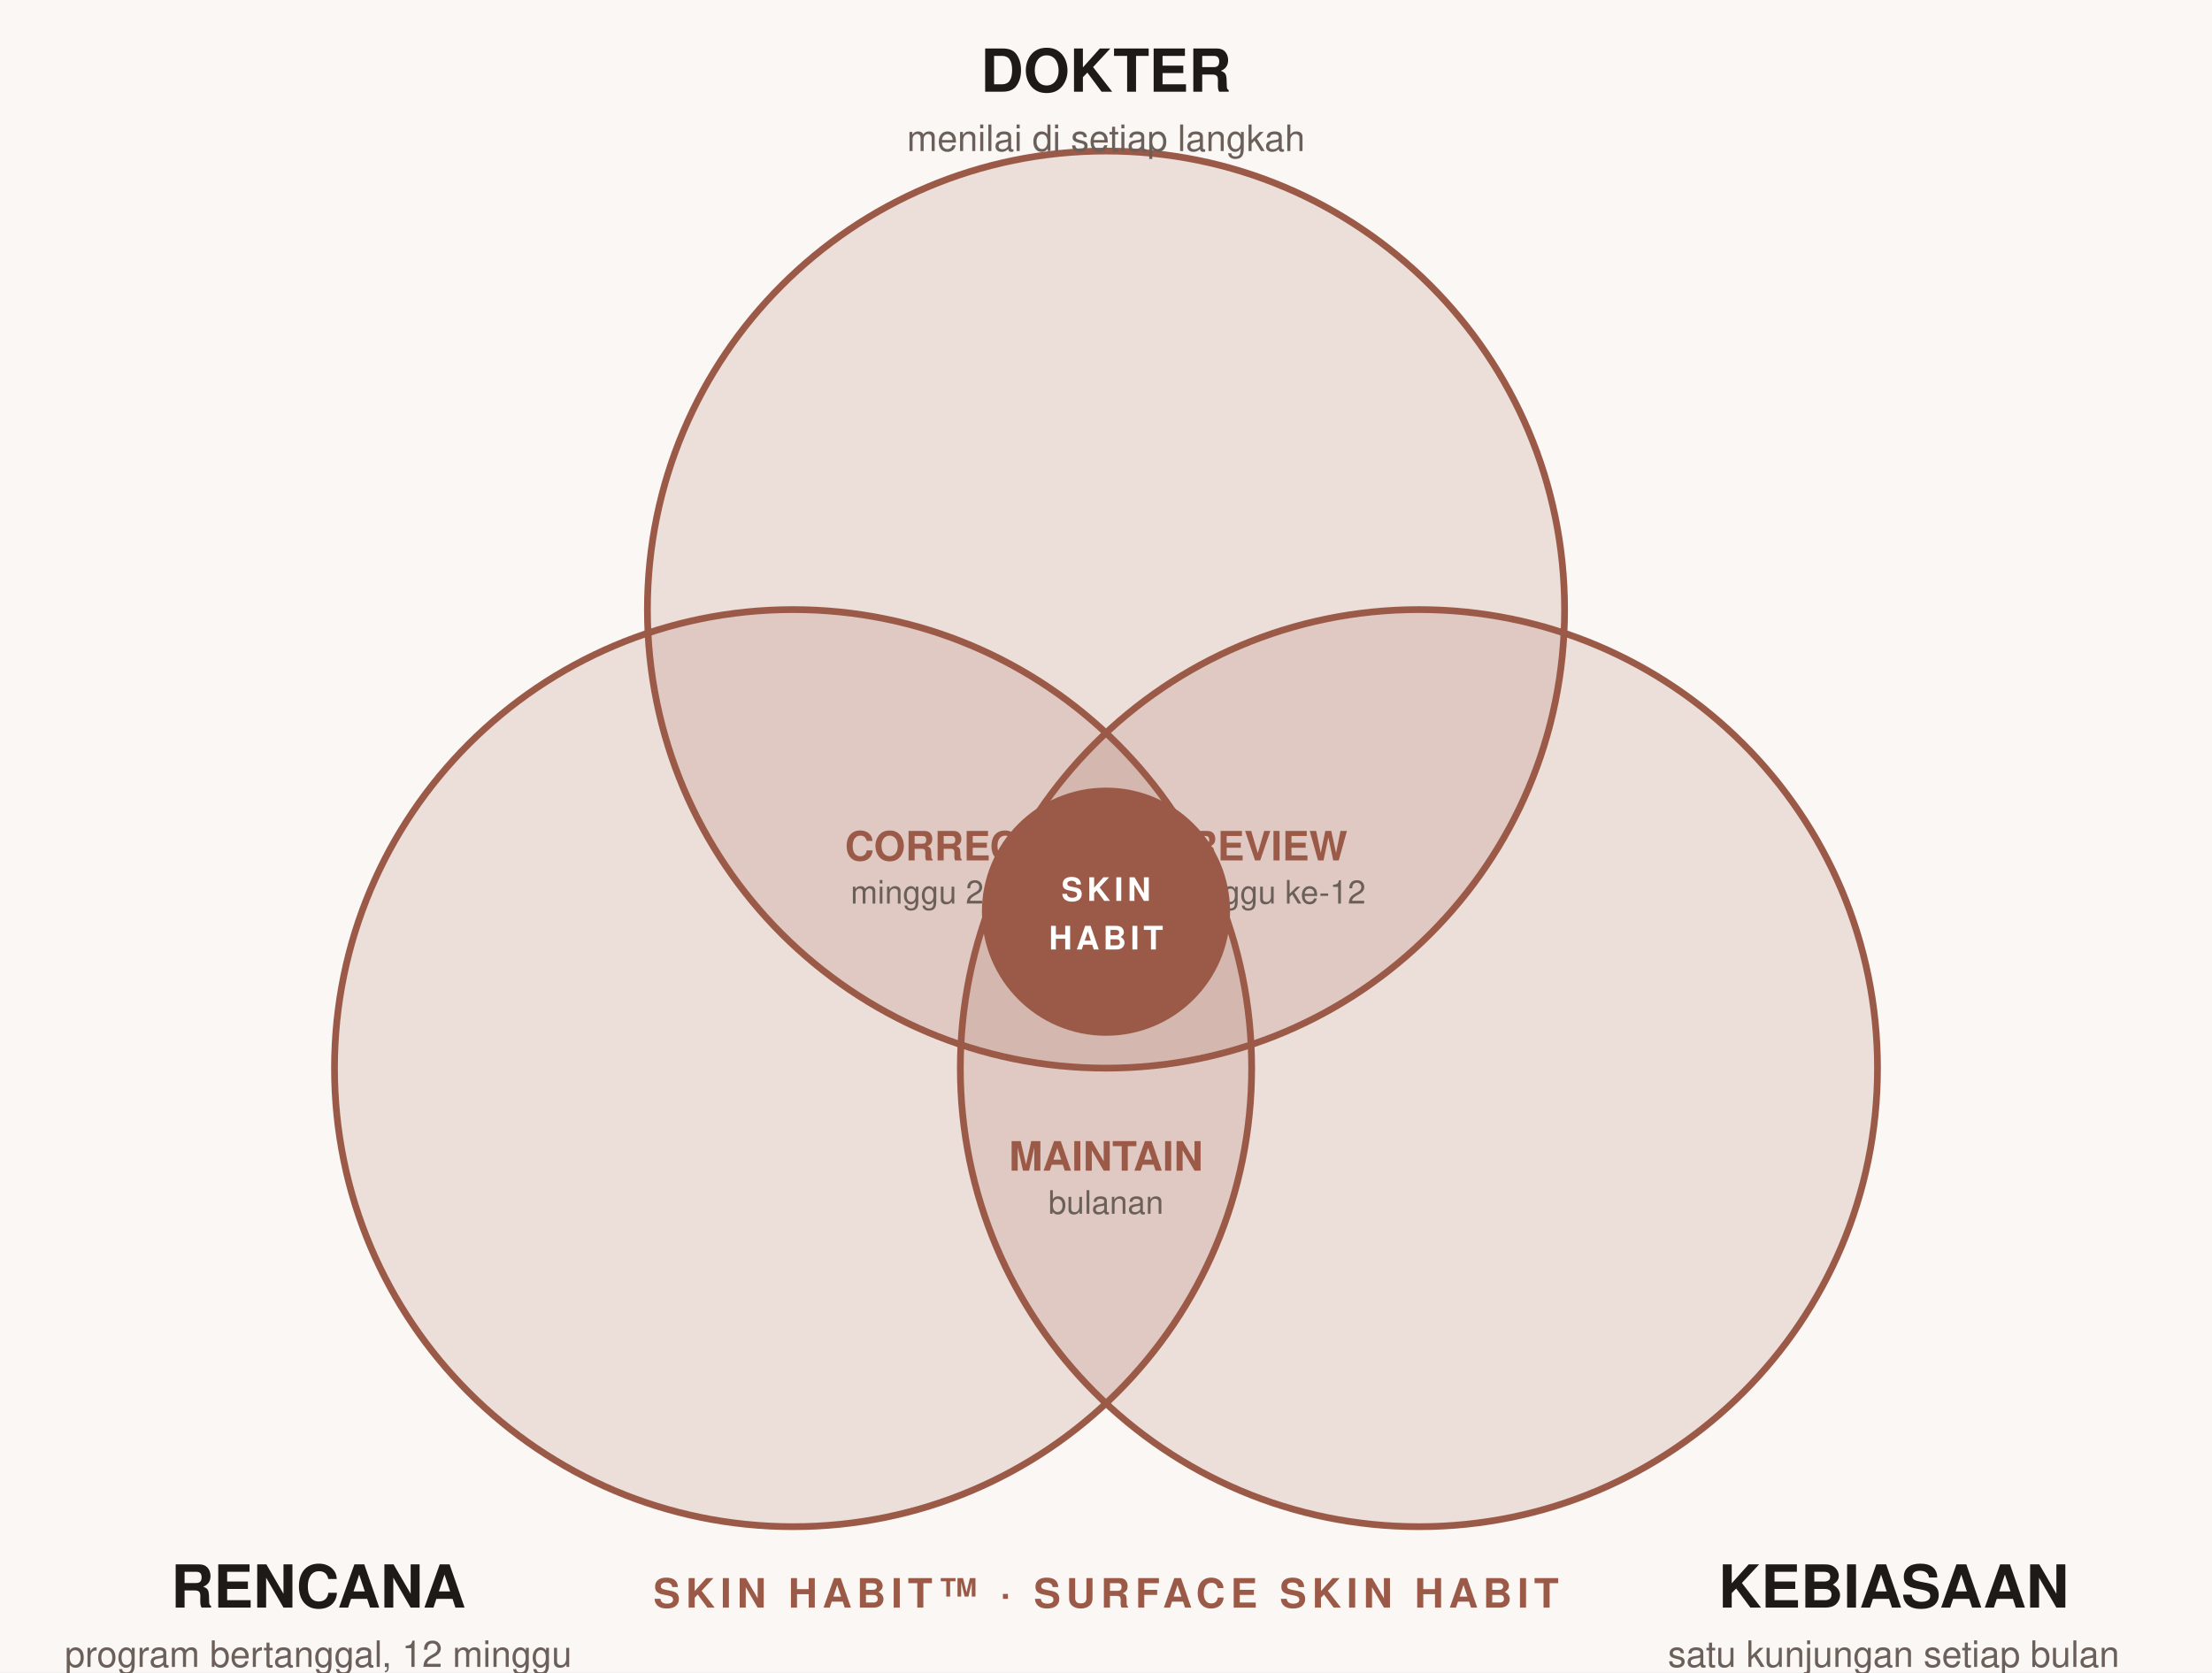
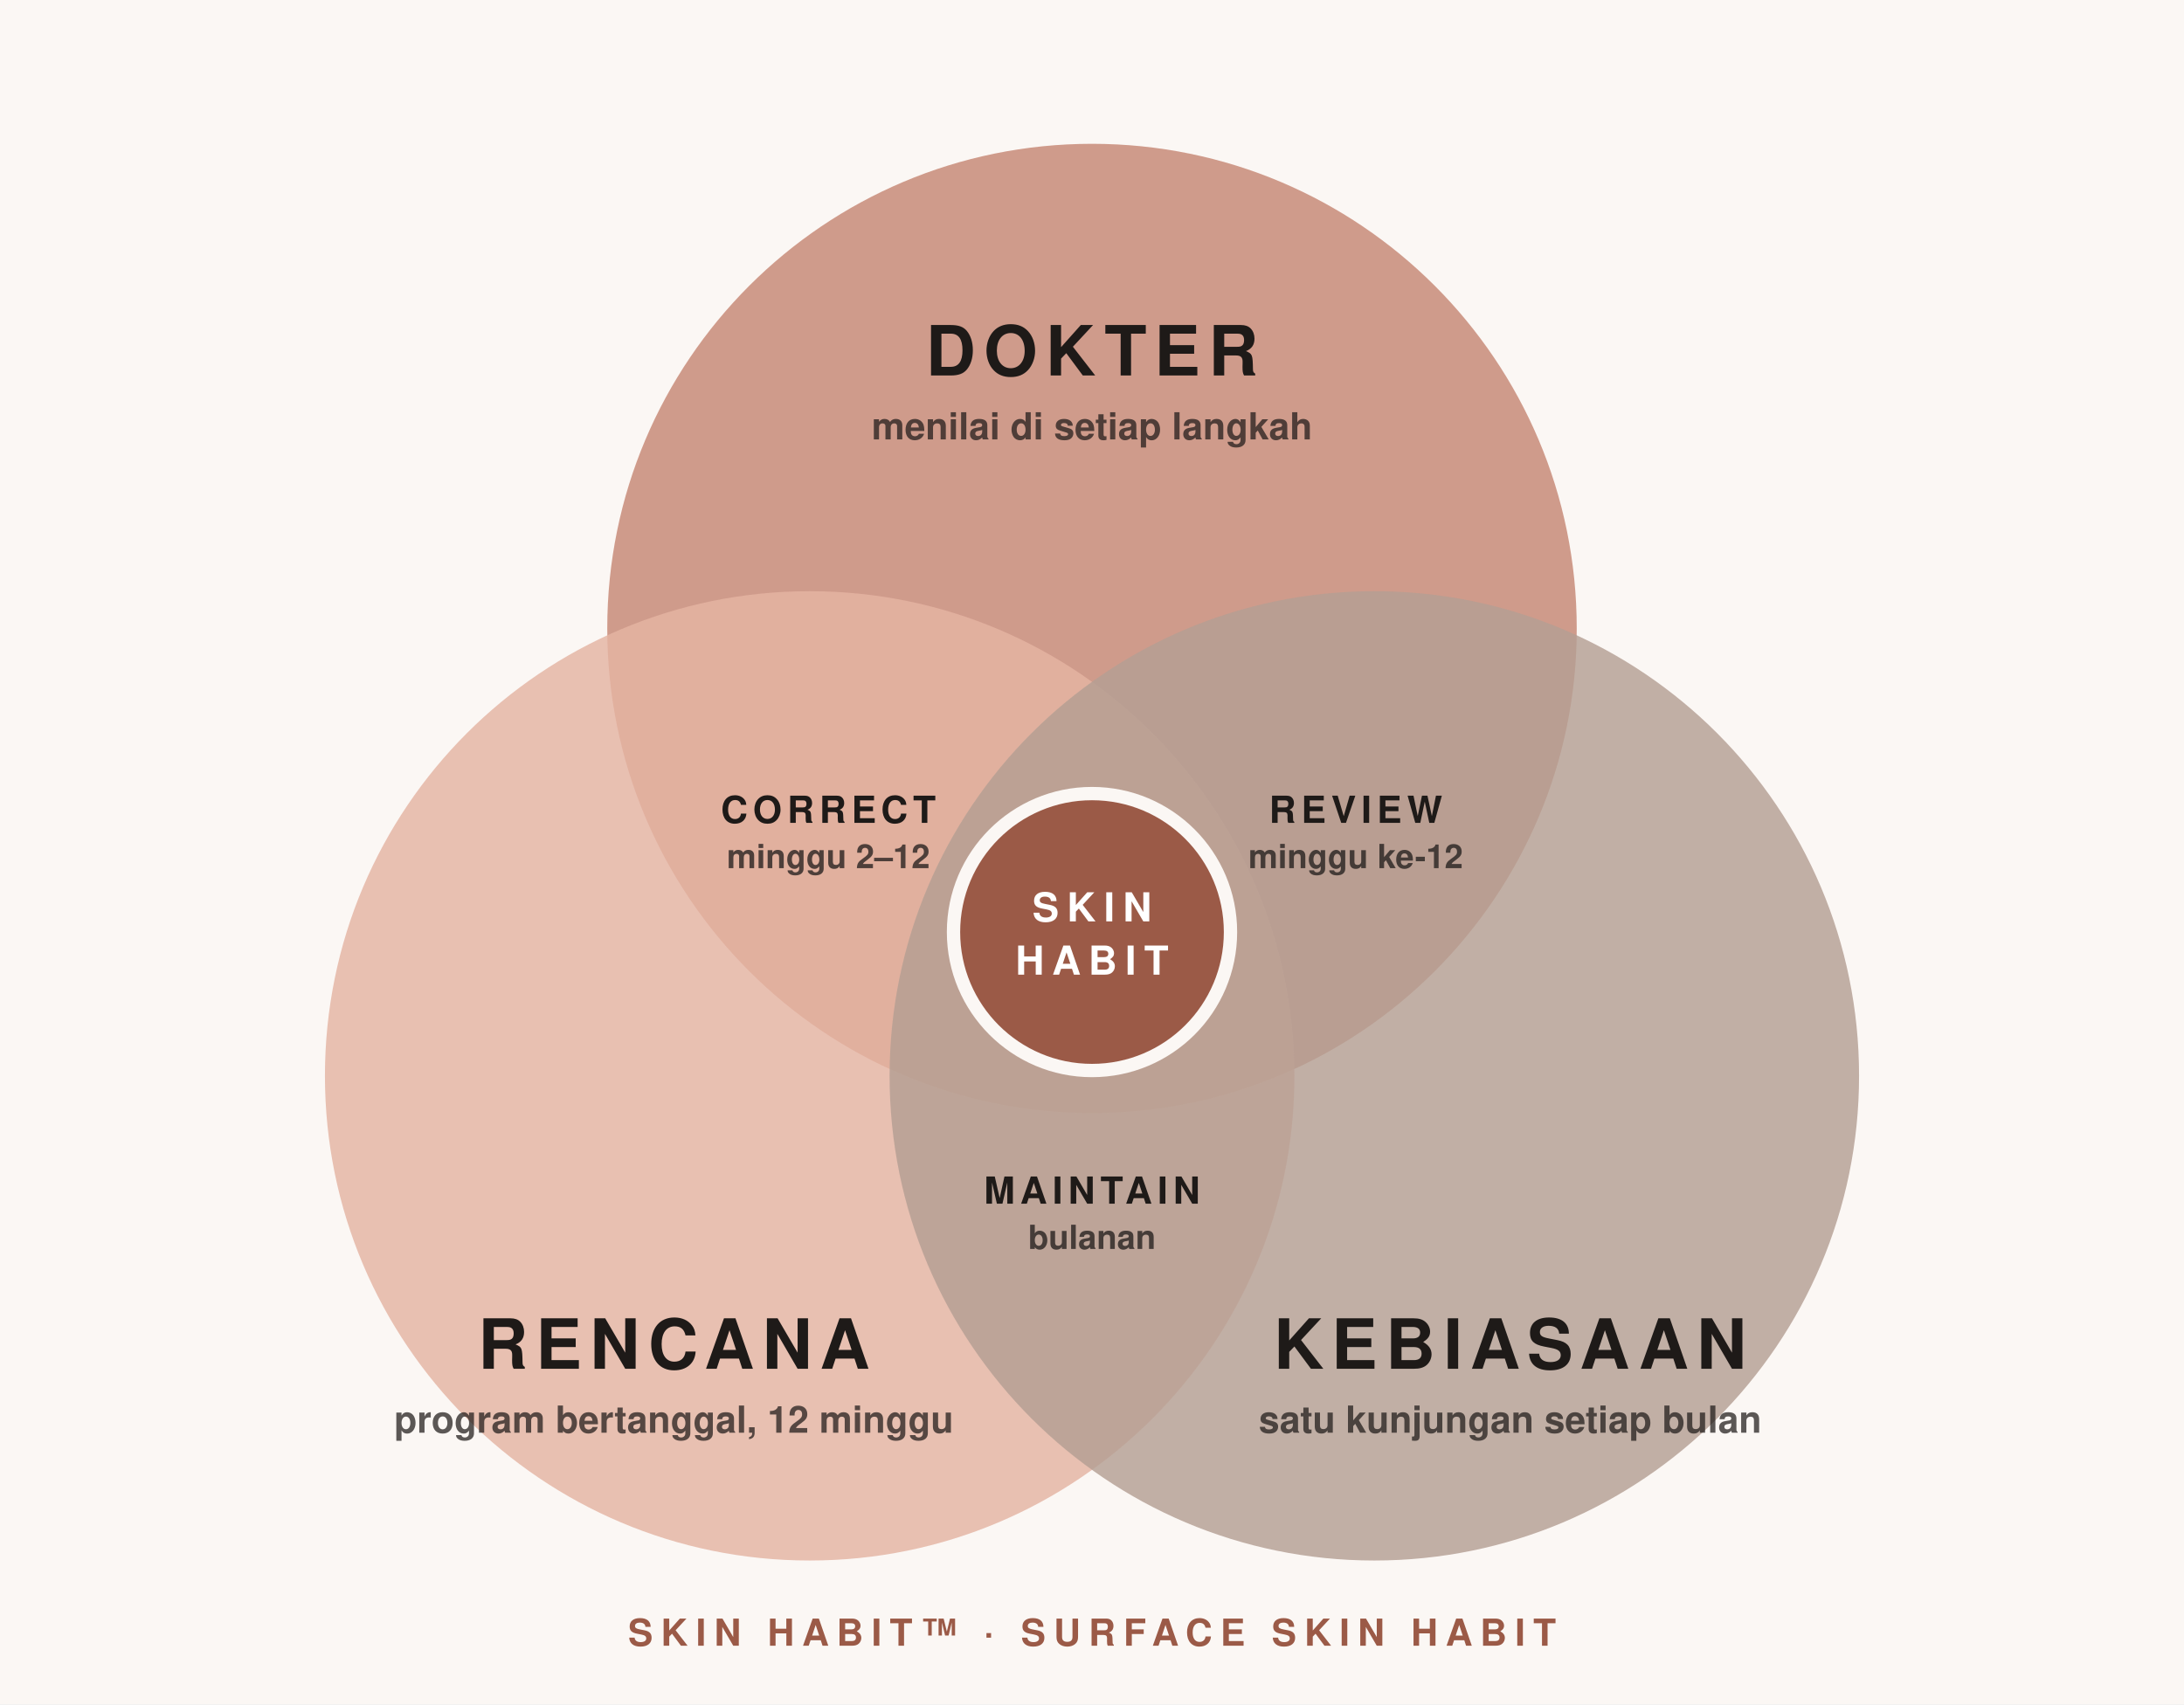
- <svg xmlns="http://www.w3.org/2000/svg" viewBox="0 0 820 620" role="img" aria-label="Skin Habit" class="venn-svg" font-family="Gotham, Montserrat, Helvetica, Arial, sans-serif">
-   <rect width="820" height="620" fill="#FBF7F4" />
-   <circle cx="410" cy="226" r="170" fill="#9B5A47" fill-opacity=".16" stroke="#9B5A47" stroke-width="2.5" />
-   <circle cx="294" cy="396" r="170" fill="#9B5A47" fill-opacity=".16" stroke="#9B5A47" stroke-width="2.5" />
-   <circle cx="526" cy="396" r="170" fill="#9B5A47" fill-opacity=".16" stroke="#9B5A47" stroke-width="2.5" />
-   <text x="410" y="34" text-anchor="middle" font-size="22" font-weight="700" fill="#1E1A18">DOKTER</text>
-   <text x="410" y="56" text-anchor="middle" font-size="13.5" fill="#6B5F5A">menilai di setiap langkah</text>
-   <text x="118" y="596" text-anchor="middle" font-size="22" font-weight="700" fill="#1E1A18">RENCANA</text>
-   <text x="118" y="618" text-anchor="middle" font-size="13.5" fill="#6B5F5A">program bertanggal, 12 minggu</text>
-   <text x="702" y="596" text-anchor="middle" font-size="22" font-weight="700" fill="#1E1A18">KEBIASAAN</text>
-   <text x="702" y="618" text-anchor="middle" font-size="13.5" fill="#6B5F5A">satu kunjungan setiap bulan</text>
-   <text x="350" y="319" text-anchor="middle" font-size="15" font-weight="700" fill="#9B5A47">CORRECT</text>
-   <text x="350" y="335" text-anchor="middle" font-size="12" fill="#6B5F5A">minggu 2–12</text>
-   <text x="470" y="319" text-anchor="middle" font-size="15" font-weight="700" fill="#9B5A47">REVIEW</text>
-   <text x="470" y="335" text-anchor="middle" font-size="12" fill="#6B5F5A">minggu ke-12</text>
-   <text x="410" y="434" text-anchor="middle" font-size="15" font-weight="700" fill="#9B5A47">MAINTAIN</text>
-   <text x="410" y="450" text-anchor="middle" font-size="12" fill="#6B5F5A">bulanan</text>
-   <circle cx="410" cy="338" r="46" fill="#9B5A47" />
-   <text x="410" y="334" text-anchor="middle" font-size="12" font-weight="700" letter-spacing="1.5" fill="#fff">SKIN</text>
-   <text x="410" y="352" text-anchor="middle" font-size="12" font-weight="700" letter-spacing="1.5" fill="#fff">HABIT</text>
-   <text x="410" y="596" text-anchor="middle" font-size="15" font-weight="700" letter-spacing="2" fill="#9B5A47">SKIN HABIT™ · SURFACE SKIN HABIT</text>
+ <svg xmlns="http://www.w3.org/2000/svg" viewBox="0 0 820 640" role="img" aria-label="Skin Habit" class="venn-svg" font-family="Gotham, Montserrat, Helvetica, Arial, sans-serif">
+   <rect width="820" height="640" fill="#FBF7F4" />
+   <g style="mix-blend-mode:multiply">
+     <circle cx="410" cy="236" r="182" fill="#C98B79" fill-opacity=".82" />
+     <circle cx="304" cy="404" r="182" fill="#E7B9A9" fill-opacity=".82" />
+     <circle cx="516" cy="404" r="182" fill="#B7A39A" fill-opacity=".82" />
+   </g>
+   <text x="410" y="141" text-anchor="middle" font-size="26" font-weight="800" letter-spacing="3" fill="#1E1A18">DOKTER</text>
+   <text x="410" y="165" text-anchor="middle" font-size="14" font-weight="600" fill="#1E1A18" fill-opacity=".72">menilai di setiap langkah</text>
+   <text x="253" y="514" text-anchor="middle" font-size="26" font-weight="800" letter-spacing="3" fill="#1E1A18">RENCANA</text>
+   <text x="253" y="538" text-anchor="middle" font-size="14" font-weight="600" fill="#1E1A18" fill-opacity=".72">program bertanggal, 12 minggu</text>
+   <text x="567" y="514" text-anchor="middle" font-size="26" font-weight="800" letter-spacing="3" fill="#1E1A18">KEBIASAAN</text>
+   <text x="567" y="538" text-anchor="middle" font-size="14" font-weight="600" fill="#1E1A18" fill-opacity=".72">satu kunjungan setiap bulan</text>
+   <text x="311" y="309" text-anchor="middle" font-size="14" font-weight="800" letter-spacing="2" fill="#1E1A18">CORRECT</text>
+   <text x="311" y="326" text-anchor="middle" font-size="12.5" font-weight="600" fill="#1E1A18" fill-opacity=".75">minggu 2–12</text>
+   <text x="509" y="309" text-anchor="middle" font-size="14" font-weight="800" letter-spacing="2" fill="#1E1A18">REVIEW</text>
+   <text x="509" y="326" text-anchor="middle" font-size="12.5" font-weight="600" fill="#1E1A18" fill-opacity=".75">minggu ke-12</text>
+   <text x="410" y="452" text-anchor="middle" font-size="14" font-weight="800" letter-spacing="2" fill="#1E1A18">MAINTAIN</text>
+   <text x="410" y="469" text-anchor="middle" font-size="12.5" font-weight="600" fill="#1E1A18" fill-opacity=".75">bulanan</text>
+   <circle cx="410" cy="350" r="52" fill="#9B5A47" stroke="#FBF7F4" stroke-width="5" />
+   <text x="410" y="346" text-anchor="middle" font-size="15" font-weight="800" letter-spacing="3" fill="#fff">SKIN</text>
+   <text x="410" y="366" text-anchor="middle" font-size="15" font-weight="800" letter-spacing="3" fill="#fff">HABIT</text>
+   <text x="410" y="618" text-anchor="middle" font-size="14" font-weight="700" letter-spacing="3" fill="#9B5A47">SKIN HABIT™ · SURFACE SKIN HABIT</text>
</svg>
